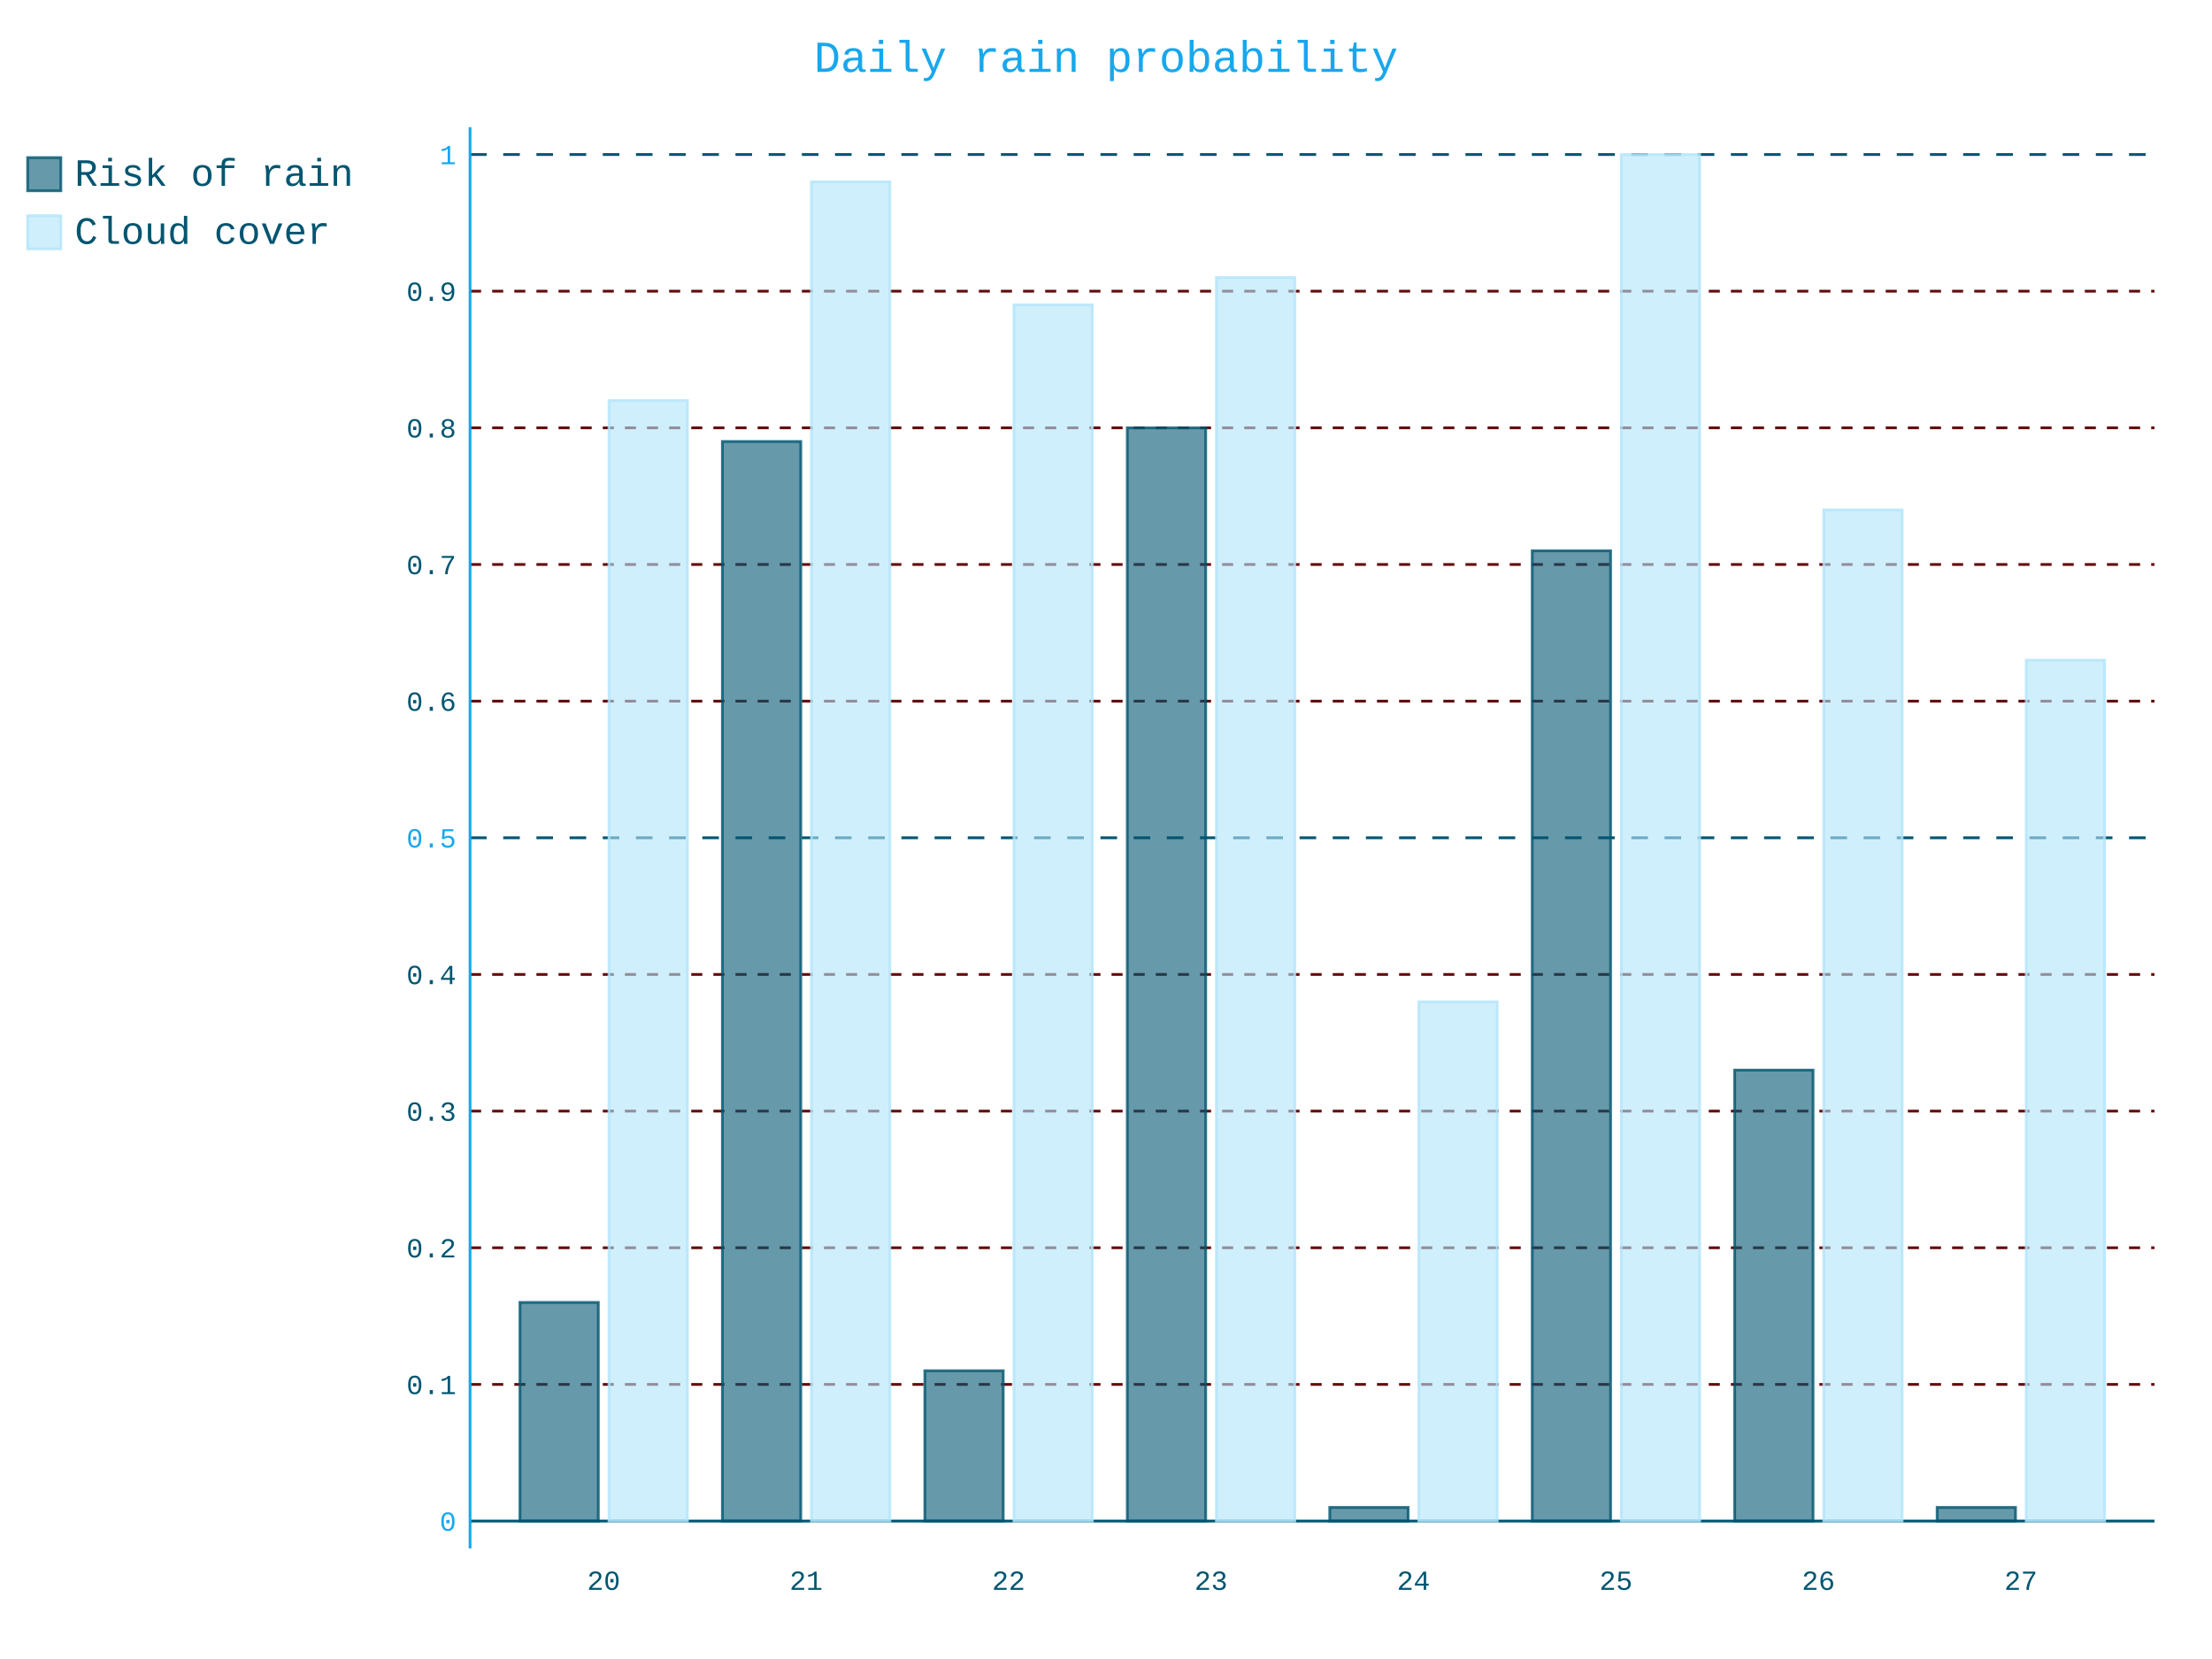
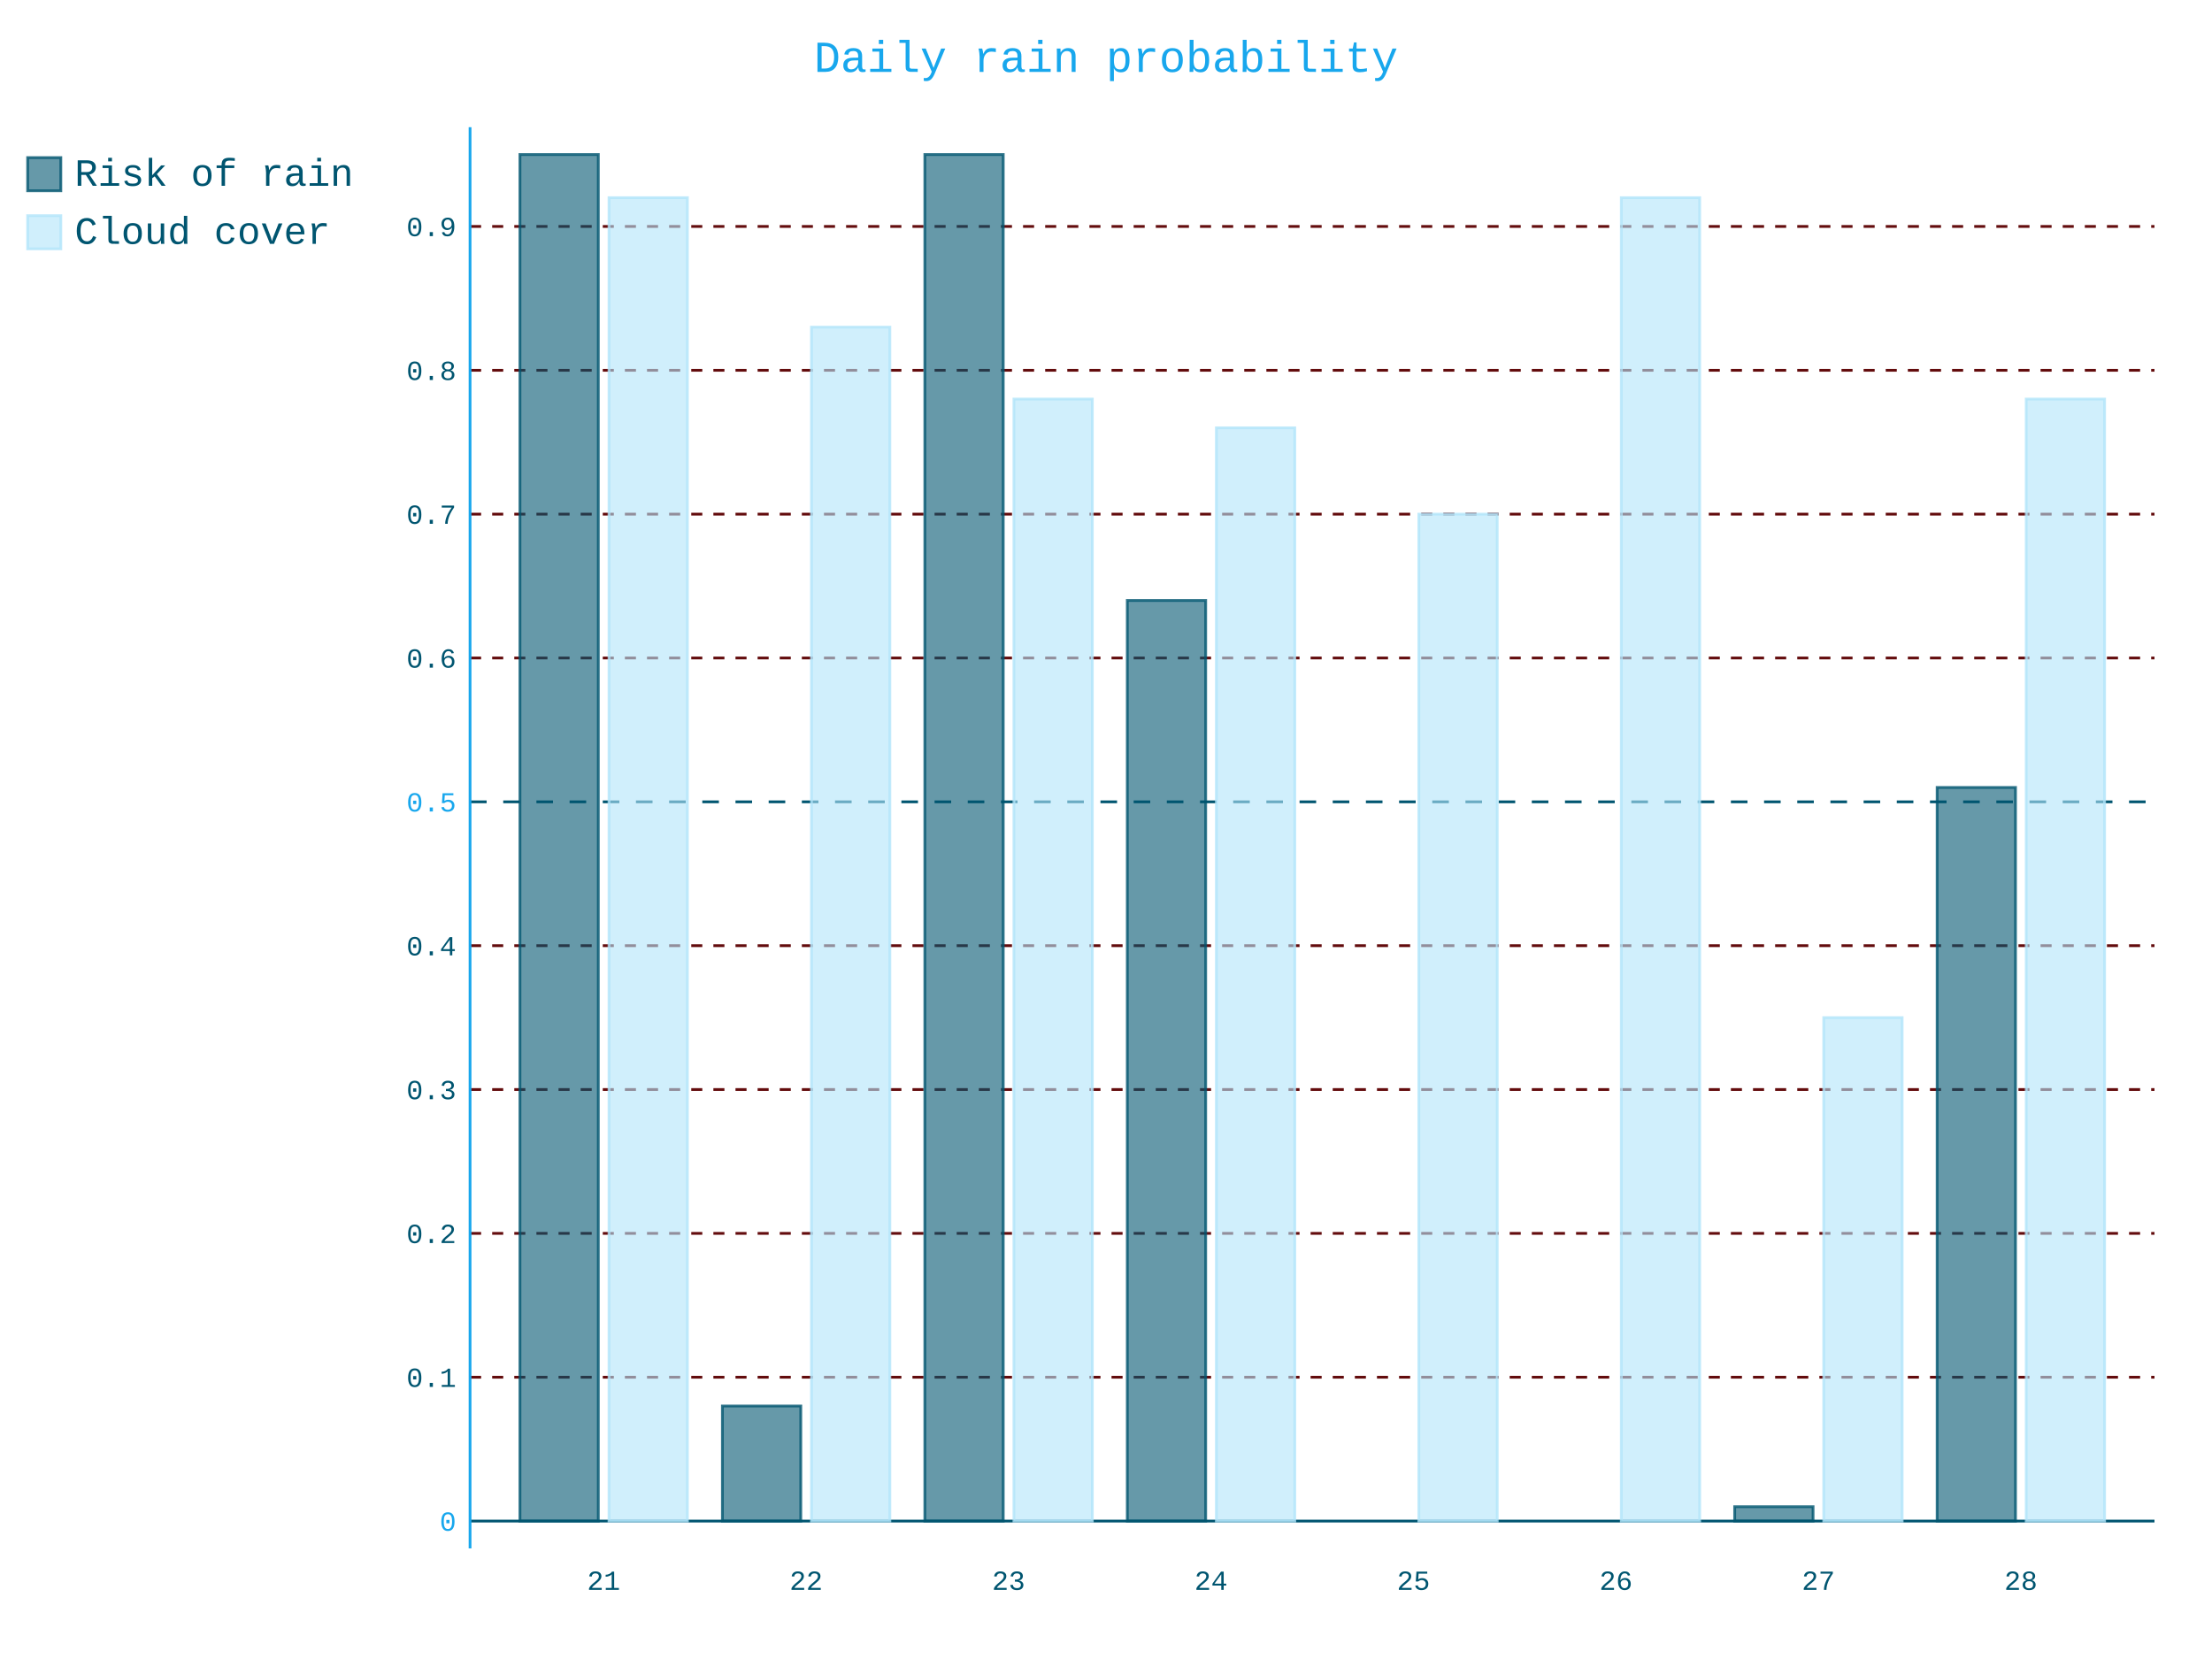
- <svg xmlns="http://www.w3.org/2000/svg" id="chart-04301387-f882-4f8c-9678-59dd9f7fef5e" class="pygal-chart" viewBox="0 0 800 600">
+ <svg xmlns="http://www.w3.org/2000/svg" id="chart-843fe69b-4988-49a4-86b1-8fc485ba8cad" class="pygal-chart" viewBox="0 0 800 600">
  <defs>
-     <style type="text/css">#chart-04301387-f882-4f8c-9678-59dd9f7fef5e{-webkit-user-select:none;-webkit-font-smoothing:antialiased;font-family:Consolas,"Liberation Mono",Menlo,Courier,monospace}#chart-04301387-f882-4f8c-9678-59dd9f7fef5e .title{font-family:Consolas,"Liberation Mono",Menlo,Courier,monospace;font-size:16px}#chart-04301387-f882-4f8c-9678-59dd9f7fef5e .legends .legend text{font-family:Consolas,"Liberation Mono",Menlo,Courier,monospace;font-size:14px}#chart-04301387-f882-4f8c-9678-59dd9f7fef5e .axis text{font-family:Consolas,"Liberation Mono",Menlo,Courier,monospace;font-size:10px}#chart-04301387-f882-4f8c-9678-59dd9f7fef5e .axis text.major{font-family:Consolas,"Liberation Mono",Menlo,Courier,monospace;font-size:10px}#chart-04301387-f882-4f8c-9678-59dd9f7fef5e .text-overlay text.value{font-family:Consolas,"Liberation Mono",Menlo,Courier,monospace;font-size:16px}#chart-04301387-f882-4f8c-9678-59dd9f7fef5e .text-overlay text.label{font-family:Consolas,"Liberation Mono",Menlo,Courier,monospace;font-size:10px}#chart-04301387-f882-4f8c-9678-59dd9f7fef5e .tooltip{font-family:Consolas,"Liberation Mono",Menlo,Courier,monospace;font-size:14px}#chart-04301387-f882-4f8c-9678-59dd9f7fef5e text.no_data{font-family:Consolas,"Liberation Mono",Menlo,Courier,monospace;font-size:64px}
- #chart-04301387-f882-4f8c-9678-59dd9f7fef5e{background-color:transparent}#chart-04301387-f882-4f8c-9678-59dd9f7fef5e path,#chart-04301387-f882-4f8c-9678-59dd9f7fef5e line,#chart-04301387-f882-4f8c-9678-59dd9f7fef5e rect,#chart-04301387-f882-4f8c-9678-59dd9f7fef5e circle{-webkit-transition:400ms ease-in;-moz-transition:400ms ease-in;transition:400ms ease-in}#chart-04301387-f882-4f8c-9678-59dd9f7fef5e .graph &gt; .background{fill:transparent}#chart-04301387-f882-4f8c-9678-59dd9f7fef5e .plot &gt; .background{fill:transparent}#chart-04301387-f882-4f8c-9678-59dd9f7fef5e .graph{fill:#005570}#chart-04301387-f882-4f8c-9678-59dd9f7fef5e text.no_data{fill:#18a7ed}#chart-04301387-f882-4f8c-9678-59dd9f7fef5e .title{fill:#18a7ed}#chart-04301387-f882-4f8c-9678-59dd9f7fef5e .legends .legend text{fill:#005570}#chart-04301387-f882-4f8c-9678-59dd9f7fef5e .legends .legend:hover text{fill:#18a7ed}#chart-04301387-f882-4f8c-9678-59dd9f7fef5e .axis .line{stroke:#18a7ed}#chart-04301387-f882-4f8c-9678-59dd9f7fef5e .axis .guide.line{stroke:#630C0D}#chart-04301387-f882-4f8c-9678-59dd9f7fef5e .axis .major.line{stroke:#005570}#chart-04301387-f882-4f8c-9678-59dd9f7fef5e .axis text.major{fill:#18a7ed}#chart-04301387-f882-4f8c-9678-59dd9f7fef5e .axis.y .guides:hover .guide.line,#chart-04301387-f882-4f8c-9678-59dd9f7fef5e .line-graph .axis.x .guides:hover .guide.line,#chart-04301387-f882-4f8c-9678-59dd9f7fef5e .stackedline-graph .axis.x .guides:hover .guide.line,#chart-04301387-f882-4f8c-9678-59dd9f7fef5e .xy-graph .axis.x .guides:hover .guide.line{stroke:#18a7ed}#chart-04301387-f882-4f8c-9678-59dd9f7fef5e .axis .guides:hover text{fill:#18a7ed}#chart-04301387-f882-4f8c-9678-59dd9f7fef5e .reactive{fill-opacity:.6;stroke-opacity:.8}#chart-04301387-f882-4f8c-9678-59dd9f7fef5e .ci{stroke:#005570}#chart-04301387-f882-4f8c-9678-59dd9f7fef5e .reactive.active,#chart-04301387-f882-4f8c-9678-59dd9f7fef5e .active .reactive{fill-opacity:.9;stroke-opacity:.9;stroke-width:4}#chart-04301387-f882-4f8c-9678-59dd9f7fef5e .ci .reactive.active{stroke-width:1.5}#chart-04301387-f882-4f8c-9678-59dd9f7fef5e .series text{fill:#18a7ed}#chart-04301387-f882-4f8c-9678-59dd9f7fef5e .tooltip rect{fill:transparent;stroke:#18a7ed;-webkit-transition:opacity 400ms ease-in;-moz-transition:opacity 400ms ease-in;transition:opacity 400ms ease-in}#chart-04301387-f882-4f8c-9678-59dd9f7fef5e .tooltip .label{fill:#005570}#chart-04301387-f882-4f8c-9678-59dd9f7fef5e .tooltip .label{fill:#005570}#chart-04301387-f882-4f8c-9678-59dd9f7fef5e .tooltip .legend{font-size:.8em;fill:#630C0D}#chart-04301387-f882-4f8c-9678-59dd9f7fef5e .tooltip .x_label{font-size:.6em;fill:#18a7ed}#chart-04301387-f882-4f8c-9678-59dd9f7fef5e .tooltip .xlink{font-size:.5em;text-decoration:underline}#chart-04301387-f882-4f8c-9678-59dd9f7fef5e .tooltip .value{font-size:1.5em}#chart-04301387-f882-4f8c-9678-59dd9f7fef5e .bound{font-size:.5em}#chart-04301387-f882-4f8c-9678-59dd9f7fef5e .max-value{font-size:.75em;fill:#630C0D}#chart-04301387-f882-4f8c-9678-59dd9f7fef5e .map-element{fill:transparent;stroke:#630C0D !important}#chart-04301387-f882-4f8c-9678-59dd9f7fef5e .map-element .reactive{fill-opacity:inherit;stroke-opacity:inherit}#chart-04301387-f882-4f8c-9678-59dd9f7fef5e .color-0,#chart-04301387-f882-4f8c-9678-59dd9f7fef5e .color-0 a:visited{stroke:#005570;fill:#005570}#chart-04301387-f882-4f8c-9678-59dd9f7fef5e .color-1,#chart-04301387-f882-4f8c-9678-59dd9f7fef5e .color-1 a:visited{stroke:#b1e4fa;fill:#b1e4fa}#chart-04301387-f882-4f8c-9678-59dd9f7fef5e .text-overlay .color-0 text{fill:black}#chart-04301387-f882-4f8c-9678-59dd9f7fef5e .text-overlay .color-1 text{fill:black}
- #chart-04301387-f882-4f8c-9678-59dd9f7fef5e text.no_data{text-anchor:middle}#chart-04301387-f882-4f8c-9678-59dd9f7fef5e .guide.line{fill:none}#chart-04301387-f882-4f8c-9678-59dd9f7fef5e .centered{text-anchor:middle}#chart-04301387-f882-4f8c-9678-59dd9f7fef5e .title{text-anchor:middle}#chart-04301387-f882-4f8c-9678-59dd9f7fef5e .legends .legend text{fill-opacity:1}#chart-04301387-f882-4f8c-9678-59dd9f7fef5e .axis.x text{text-anchor:middle}#chart-04301387-f882-4f8c-9678-59dd9f7fef5e .axis.x:not(.web) text[transform]{text-anchor:start}#chart-04301387-f882-4f8c-9678-59dd9f7fef5e .axis.x:not(.web) text[transform].backwards{text-anchor:end}#chart-04301387-f882-4f8c-9678-59dd9f7fef5e .axis.y text{text-anchor:end}#chart-04301387-f882-4f8c-9678-59dd9f7fef5e .axis.y text[transform].backwards{text-anchor:start}#chart-04301387-f882-4f8c-9678-59dd9f7fef5e .axis.y2 text{text-anchor:start}#chart-04301387-f882-4f8c-9678-59dd9f7fef5e .axis.y2 text[transform].backwards{text-anchor:end}#chart-04301387-f882-4f8c-9678-59dd9f7fef5e .axis .guide.line{stroke-dasharray:4,4}#chart-04301387-f882-4f8c-9678-59dd9f7fef5e .axis .major.guide.line{stroke-dasharray:6,6}#chart-04301387-f882-4f8c-9678-59dd9f7fef5e .horizontal .axis.y .guide.line,#chart-04301387-f882-4f8c-9678-59dd9f7fef5e .horizontal .axis.y2 .guide.line,#chart-04301387-f882-4f8c-9678-59dd9f7fef5e .vertical .axis.x .guide.line{opacity:0}#chart-04301387-f882-4f8c-9678-59dd9f7fef5e .horizontal .axis.always_show .guide.line,#chart-04301387-f882-4f8c-9678-59dd9f7fef5e .vertical .axis.always_show .guide.line{opacity:1 !important}#chart-04301387-f882-4f8c-9678-59dd9f7fef5e .axis.y .guides:hover .guide.line,#chart-04301387-f882-4f8c-9678-59dd9f7fef5e .axis.y2 .guides:hover .guide.line,#chart-04301387-f882-4f8c-9678-59dd9f7fef5e .axis.x .guides:hover .guide.line{opacity:1}#chart-04301387-f882-4f8c-9678-59dd9f7fef5e .axis .guides:hover text{opacity:1}#chart-04301387-f882-4f8c-9678-59dd9f7fef5e .nofill{fill:none}#chart-04301387-f882-4f8c-9678-59dd9f7fef5e .subtle-fill{fill-opacity:.2}#chart-04301387-f882-4f8c-9678-59dd9f7fef5e .dot{stroke-width:1px;fill-opacity:1}#chart-04301387-f882-4f8c-9678-59dd9f7fef5e .dot.active{stroke-width:5px}#chart-04301387-f882-4f8c-9678-59dd9f7fef5e .dot.negative{fill:transparent}#chart-04301387-f882-4f8c-9678-59dd9f7fef5e text,#chart-04301387-f882-4f8c-9678-59dd9f7fef5e tspan{stroke:none !important}#chart-04301387-f882-4f8c-9678-59dd9f7fef5e .series text.active{opacity:1}#chart-04301387-f882-4f8c-9678-59dd9f7fef5e .tooltip rect{fill-opacity:.95;stroke-width:.5}#chart-04301387-f882-4f8c-9678-59dd9f7fef5e .tooltip text{fill-opacity:1}#chart-04301387-f882-4f8c-9678-59dd9f7fef5e .showable{visibility:hidden}#chart-04301387-f882-4f8c-9678-59dd9f7fef5e .showable.shown{visibility:visible}#chart-04301387-f882-4f8c-9678-59dd9f7fef5e .gauge-background{fill:rgba(229,229,229,1);stroke:none}#chart-04301387-f882-4f8c-9678-59dd9f7fef5e .bg-lines{stroke:transparent;stroke-width:2px}</style>
+     <style type="text/css">#chart-843fe69b-4988-49a4-86b1-8fc485ba8cad{-webkit-user-select:none;-webkit-font-smoothing:antialiased;font-family:Consolas,"Liberation Mono",Menlo,Courier,monospace}#chart-843fe69b-4988-49a4-86b1-8fc485ba8cad .title{font-family:Consolas,"Liberation Mono",Menlo,Courier,monospace;font-size:16px}#chart-843fe69b-4988-49a4-86b1-8fc485ba8cad .legends .legend text{font-family:Consolas,"Liberation Mono",Menlo,Courier,monospace;font-size:14px}#chart-843fe69b-4988-49a4-86b1-8fc485ba8cad .axis text{font-family:Consolas,"Liberation Mono",Menlo,Courier,monospace;font-size:10px}#chart-843fe69b-4988-49a4-86b1-8fc485ba8cad .axis text.major{font-family:Consolas,"Liberation Mono",Menlo,Courier,monospace;font-size:10px}#chart-843fe69b-4988-49a4-86b1-8fc485ba8cad .text-overlay text.value{font-family:Consolas,"Liberation Mono",Menlo,Courier,monospace;font-size:16px}#chart-843fe69b-4988-49a4-86b1-8fc485ba8cad .text-overlay text.label{font-family:Consolas,"Liberation Mono",Menlo,Courier,monospace;font-size:10px}#chart-843fe69b-4988-49a4-86b1-8fc485ba8cad .tooltip{font-family:Consolas,"Liberation Mono",Menlo,Courier,monospace;font-size:14px}#chart-843fe69b-4988-49a4-86b1-8fc485ba8cad text.no_data{font-family:Consolas,"Liberation Mono",Menlo,Courier,monospace;font-size:64px}
+ #chart-843fe69b-4988-49a4-86b1-8fc485ba8cad{background-color:transparent}#chart-843fe69b-4988-49a4-86b1-8fc485ba8cad path,#chart-843fe69b-4988-49a4-86b1-8fc485ba8cad line,#chart-843fe69b-4988-49a4-86b1-8fc485ba8cad rect,#chart-843fe69b-4988-49a4-86b1-8fc485ba8cad circle{-webkit-transition:400ms ease-in;-moz-transition:400ms ease-in;transition:400ms ease-in}#chart-843fe69b-4988-49a4-86b1-8fc485ba8cad .graph &gt; .background{fill:transparent}#chart-843fe69b-4988-49a4-86b1-8fc485ba8cad .plot &gt; .background{fill:transparent}#chart-843fe69b-4988-49a4-86b1-8fc485ba8cad .graph{fill:#005570}#chart-843fe69b-4988-49a4-86b1-8fc485ba8cad text.no_data{fill:#18a7ed}#chart-843fe69b-4988-49a4-86b1-8fc485ba8cad .title{fill:#18a7ed}#chart-843fe69b-4988-49a4-86b1-8fc485ba8cad .legends .legend text{fill:#005570}#chart-843fe69b-4988-49a4-86b1-8fc485ba8cad .legends .legend:hover text{fill:#18a7ed}#chart-843fe69b-4988-49a4-86b1-8fc485ba8cad .axis .line{stroke:#18a7ed}#chart-843fe69b-4988-49a4-86b1-8fc485ba8cad .axis .guide.line{stroke:#630C0D}#chart-843fe69b-4988-49a4-86b1-8fc485ba8cad .axis .major.line{stroke:#005570}#chart-843fe69b-4988-49a4-86b1-8fc485ba8cad .axis text.major{fill:#18a7ed}#chart-843fe69b-4988-49a4-86b1-8fc485ba8cad .axis.y .guides:hover .guide.line,#chart-843fe69b-4988-49a4-86b1-8fc485ba8cad .line-graph .axis.x .guides:hover .guide.line,#chart-843fe69b-4988-49a4-86b1-8fc485ba8cad .stackedline-graph .axis.x .guides:hover .guide.line,#chart-843fe69b-4988-49a4-86b1-8fc485ba8cad .xy-graph .axis.x .guides:hover .guide.line{stroke:#18a7ed}#chart-843fe69b-4988-49a4-86b1-8fc485ba8cad .axis .guides:hover text{fill:#18a7ed}#chart-843fe69b-4988-49a4-86b1-8fc485ba8cad .reactive{fill-opacity:.6;stroke-opacity:.8}#chart-843fe69b-4988-49a4-86b1-8fc485ba8cad .ci{stroke:#005570}#chart-843fe69b-4988-49a4-86b1-8fc485ba8cad .reactive.active,#chart-843fe69b-4988-49a4-86b1-8fc485ba8cad .active .reactive{fill-opacity:.9;stroke-opacity:.9;stroke-width:4}#chart-843fe69b-4988-49a4-86b1-8fc485ba8cad .ci .reactive.active{stroke-width:1.5}#chart-843fe69b-4988-49a4-86b1-8fc485ba8cad .series text{fill:#18a7ed}#chart-843fe69b-4988-49a4-86b1-8fc485ba8cad .tooltip rect{fill:transparent;stroke:#18a7ed;-webkit-transition:opacity 400ms ease-in;-moz-transition:opacity 400ms ease-in;transition:opacity 400ms ease-in}#chart-843fe69b-4988-49a4-86b1-8fc485ba8cad .tooltip .label{fill:#005570}#chart-843fe69b-4988-49a4-86b1-8fc485ba8cad .tooltip .label{fill:#005570}#chart-843fe69b-4988-49a4-86b1-8fc485ba8cad .tooltip .legend{font-size:.8em;fill:#630C0D}#chart-843fe69b-4988-49a4-86b1-8fc485ba8cad .tooltip .x_label{font-size:.6em;fill:#18a7ed}#chart-843fe69b-4988-49a4-86b1-8fc485ba8cad .tooltip .xlink{font-size:.5em;text-decoration:underline}#chart-843fe69b-4988-49a4-86b1-8fc485ba8cad .tooltip .value{font-size:1.5em}#chart-843fe69b-4988-49a4-86b1-8fc485ba8cad .bound{font-size:.5em}#chart-843fe69b-4988-49a4-86b1-8fc485ba8cad .max-value{font-size:.75em;fill:#630C0D}#chart-843fe69b-4988-49a4-86b1-8fc485ba8cad .map-element{fill:transparent;stroke:#630C0D !important}#chart-843fe69b-4988-49a4-86b1-8fc485ba8cad .map-element .reactive{fill-opacity:inherit;stroke-opacity:inherit}#chart-843fe69b-4988-49a4-86b1-8fc485ba8cad .color-0,#chart-843fe69b-4988-49a4-86b1-8fc485ba8cad .color-0 a:visited{stroke:#005570;fill:#005570}#chart-843fe69b-4988-49a4-86b1-8fc485ba8cad .color-1,#chart-843fe69b-4988-49a4-86b1-8fc485ba8cad .color-1 a:visited{stroke:#b1e4fa;fill:#b1e4fa}#chart-843fe69b-4988-49a4-86b1-8fc485ba8cad .text-overlay .color-0 text{fill:black}#chart-843fe69b-4988-49a4-86b1-8fc485ba8cad .text-overlay .color-1 text{fill:black}
+ #chart-843fe69b-4988-49a4-86b1-8fc485ba8cad text.no_data{text-anchor:middle}#chart-843fe69b-4988-49a4-86b1-8fc485ba8cad .guide.line{fill:none}#chart-843fe69b-4988-49a4-86b1-8fc485ba8cad .centered{text-anchor:middle}#chart-843fe69b-4988-49a4-86b1-8fc485ba8cad .title{text-anchor:middle}#chart-843fe69b-4988-49a4-86b1-8fc485ba8cad .legends .legend text{fill-opacity:1}#chart-843fe69b-4988-49a4-86b1-8fc485ba8cad .axis.x text{text-anchor:middle}#chart-843fe69b-4988-49a4-86b1-8fc485ba8cad .axis.x:not(.web) text[transform]{text-anchor:start}#chart-843fe69b-4988-49a4-86b1-8fc485ba8cad .axis.x:not(.web) text[transform].backwards{text-anchor:end}#chart-843fe69b-4988-49a4-86b1-8fc485ba8cad .axis.y text{text-anchor:end}#chart-843fe69b-4988-49a4-86b1-8fc485ba8cad .axis.y text[transform].backwards{text-anchor:start}#chart-843fe69b-4988-49a4-86b1-8fc485ba8cad .axis.y2 text{text-anchor:start}#chart-843fe69b-4988-49a4-86b1-8fc485ba8cad .axis.y2 text[transform].backwards{text-anchor:end}#chart-843fe69b-4988-49a4-86b1-8fc485ba8cad .axis .guide.line{stroke-dasharray:4,4}#chart-843fe69b-4988-49a4-86b1-8fc485ba8cad .axis .major.guide.line{stroke-dasharray:6,6}#chart-843fe69b-4988-49a4-86b1-8fc485ba8cad .horizontal .axis.y .guide.line,#chart-843fe69b-4988-49a4-86b1-8fc485ba8cad .horizontal .axis.y2 .guide.line,#chart-843fe69b-4988-49a4-86b1-8fc485ba8cad .vertical .axis.x .guide.line{opacity:0}#chart-843fe69b-4988-49a4-86b1-8fc485ba8cad .horizontal .axis.always_show .guide.line,#chart-843fe69b-4988-49a4-86b1-8fc485ba8cad .vertical .axis.always_show .guide.line{opacity:1 !important}#chart-843fe69b-4988-49a4-86b1-8fc485ba8cad .axis.y .guides:hover .guide.line,#chart-843fe69b-4988-49a4-86b1-8fc485ba8cad .axis.y2 .guides:hover .guide.line,#chart-843fe69b-4988-49a4-86b1-8fc485ba8cad .axis.x .guides:hover .guide.line{opacity:1}#chart-843fe69b-4988-49a4-86b1-8fc485ba8cad .axis .guides:hover text{opacity:1}#chart-843fe69b-4988-49a4-86b1-8fc485ba8cad .nofill{fill:none}#chart-843fe69b-4988-49a4-86b1-8fc485ba8cad .subtle-fill{fill-opacity:.2}#chart-843fe69b-4988-49a4-86b1-8fc485ba8cad .dot{stroke-width:1px;fill-opacity:1}#chart-843fe69b-4988-49a4-86b1-8fc485ba8cad .dot.active{stroke-width:5px}#chart-843fe69b-4988-49a4-86b1-8fc485ba8cad .dot.negative{fill:transparent}#chart-843fe69b-4988-49a4-86b1-8fc485ba8cad text,#chart-843fe69b-4988-49a4-86b1-8fc485ba8cad tspan{stroke:none !important}#chart-843fe69b-4988-49a4-86b1-8fc485ba8cad .series text.active{opacity:1}#chart-843fe69b-4988-49a4-86b1-8fc485ba8cad .tooltip rect{fill-opacity:.95;stroke-width:.5}#chart-843fe69b-4988-49a4-86b1-8fc485ba8cad .tooltip text{fill-opacity:1}#chart-843fe69b-4988-49a4-86b1-8fc485ba8cad .showable{visibility:hidden}#chart-843fe69b-4988-49a4-86b1-8fc485ba8cad .showable.shown{visibility:visible}#chart-843fe69b-4988-49a4-86b1-8fc485ba8cad .gauge-background{fill:rgba(229,229,229,1);stroke:none}#chart-843fe69b-4988-49a4-86b1-8fc485ba8cad .bg-lines{stroke:transparent;stroke-width:2px}</style>
  </defs>
  <g class="graph bar-graph vertical">
    <rect class="background" height="600" width="800" x="0" y="0" />
    <g class="plot" transform="translate(170, 46)">
      <rect class="background" height="514" width="609.2" x="0" y="0" />
      <g class="axis y always_show">
        <g class="guides">
          <path class="axis major line" d="M0 504.115 h609.2" />
          <text class="major" x="-5" y="507.615">0</text>
        </g>
        <g class="guides">
-           <path class="guide line" d="M0 454.692 h609.2" />
-           <text class="" x="-5" y="458.192">0.1</text>
+           <path class="guide line" d="M0 452.091 h609.2" />
+           <text class="" x="-5" y="455.591">0.1</text>
        </g>
        <g class="guides">
-           <path class="guide line" d="M0 405.269 h609.2" />
-           <text class="" x="-5" y="408.769">0.2</text>
+           <path class="guide line" d="M0 400.067 h609.2" />
+           <text class="" x="-5" y="403.567">0.2</text>
        </g>
        <g class="guides">
-           <path class="guide line" d="M0 355.846 h609.2" />
-           <text class="" x="-5" y="359.346">0.3</text>
+           <path class="guide line" d="M0 348.043 h609.2" />
+           <text class="" x="-5" y="351.543">0.3</text>
        </g>
        <g class="guides">
-           <path class="guide line" d="M0 306.423 h609.2" />
-           <text class="" x="-5" y="309.923">0.4</text>
+           <path class="guide line" d="M0 296.018 h609.2" />
+           <text class="" x="-5" y="299.518">0.4</text>
        </g>
        <g class="guides">
-           <path class="major guide line" d="M0 257 h609.2" />
-           <text class="major" x="-5" y="260.5">0.5</text>
+           <path class="major guide line" d="M0 243.994 h609.2" />
+           <text class="major" x="-5" y="247.494">0.5</text>
        </g>
        <g class="guides">
-           <path class="guide line" d="M0 207.577 h609.2" />
-           <text class="" x="-5" y="211.077">0.6</text>
+           <path class="guide line" d="M0 191.97 h609.2" />
+           <text class="" x="-5" y="195.47">0.6</text>
        </g>
        <g class="guides">
-           <path class="guide line" d="M0 158.154 h609.2" />
-           <text class="" x="-5" y="161.654">0.7</text>
+           <path class="guide line" d="M0 139.945 h609.2" />
+           <text class="" x="-5" y="143.445">0.7</text>
        </g>
        <g class="guides">
-           <path class="guide line" d="M0 108.731 h609.2" />
-           <text class="" x="-5" y="112.231">0.8</text>
+           <path class="guide line" d="M0 87.921 h609.2" />
+           <text class="" x="-5" y="91.421">0.8</text>
        </g>
        <g class="guides">
-           <path class="guide line" d="M0 59.308 h609.2" />
-           <text class="" x="-5" y="62.808">0.9</text>
-         </g>
-         <g class="guides">
-           <path class="major guide line" d="M0 9.885 h609.2" />
-           <text class="major" x="-5" y="13.385">1</text>
+           <path class="guide line" d="M0 35.897 h609.2" />
+           <text class="" x="-5" y="39.397">0.9</text>
        </g>
      </g>
      <g class="axis x">
        <path class="line" d="M0 0 v514" />
        <g class="guides">
          <path class="guide line" d="M48.326 0 v514" />
-           <text class="" x="48.326" y="529.0">20</text>
+           <text class="" x="48.326" y="529.0">21</text>
        </g>
        <g class="guides">
          <path class="guide line" d="M121.547 0 v514" />
-           <text class="" x="121.547" y="529.0">21</text>
+           <text class="" x="121.547" y="529.0">22</text>
        </g>
        <g class="guides">
          <path class="guide line" d="M194.768 0 v514" />
-           <text class="" x="194.768" y="529.0">22</text>
+           <text class="" x="194.768" y="529.0">23</text>
        </g>
        <g class="guides">
          <path class="guide line" d="M267.989 0 v514" />
-           <text class="" x="267.989" y="529.0">23</text>
+           <text class="" x="267.989" y="529.0">24</text>
        </g>
        <g class="guides">
          <path class="guide line" d="M341.211 0 v514" />
-           <text class="" x="341.211" y="529.0">24</text>
+           <text class="" x="341.211" y="529.0">25</text>
        </g>
        <g class="guides">
          <path class="guide line" d="M414.432 0 v514" />
-           <text class="" x="414.432" y="529.0">25</text>
+           <text class="" x="414.432" y="529.0">26</text>
        </g>
        <g class="guides">
          <path class="guide line" d="M487.653 0 v514" />
-           <text class="" x="487.653" y="529.0">26</text>
+           <text class="" x="487.653" y="529.0">27</text>
        </g>
        <g class="guides">
          <path class="guide line" d="M560.874 0 v514" />
-           <text class="" x="560.874" y="529.0">27</text>
+           <text class="" x="560.874" y="529.0">28</text>
        </g>
      </g>
      <g class="series serie-0 color-0">
        <g class="bars">
          <g class="bar">
-             <rect class="rect reactive tooltip-trigger" height="79.077" rx="0" ry="0" width="28.351" x="18.042" y="425.038" />
+             <rect class="rect reactive tooltip-trigger" height="494.231" rx="0" ry="0" width="28.351" x="18.042" y="9.885" />
          </g>
          <g class="bar">
-             <rect class="rect reactive tooltip-trigger" height="390.442" rx="0" ry="0" width="28.351" x="91.263" y="113.673" />
+             <rect class="rect reactive tooltip-trigger" height="41.619" rx="0" ry="0" width="28.351" x="91.263" y="462.496" />
          </g>
          <g class="bar">
-             <rect class="rect reactive tooltip-trigger" height="54.365" rx="0" ry="0" width="28.351" x="164.484" y="449.75" />
+             <rect class="rect reactive tooltip-trigger" height="494.231" rx="0" ry="0" width="28.351" x="164.484" y="9.885" />
          </g>
          <g class="bar">
-             <rect class="rect reactive tooltip-trigger" height="395.385" rx="0" ry="0" width="28.351" x="237.705" y="108.731" />
+             <rect class="rect reactive tooltip-trigger" height="332.955" rx="0" ry="0" width="28.351" x="237.705" y="171.16" />
          </g>
          <g class="bar">
-             <rect class="rect reactive tooltip-trigger" height="4.942" rx="0" ry="0" width="28.351" x="310.926" y="499.173" />
+             <rect class="rect reactive tooltip-trigger" height="0.0" rx="0" ry="0" width="28.351" x="310.926" y="504.115" />
          </g>
          <g class="bar">
-             <rect class="rect reactive tooltip-trigger" height="350.904" rx="0" ry="0" width="28.351" x="384.147" y="153.212" />
+             <rect class="rect reactive tooltip-trigger" height="0.0" rx="0" ry="0" width="28.351" x="384.147" y="504.115" />
          </g>
          <g class="bar">
-             <rect class="rect reactive tooltip-trigger" height="163.096" rx="0" ry="0" width="28.351" x="457.369" y="341.019" />
+             <rect class="rect reactive tooltip-trigger" height="5.202" rx="0" ry="0" width="28.351" x="457.369" y="498.913" />
          </g>
          <g class="bar">
-             <rect class="rect reactive tooltip-trigger" height="4.942" rx="0" ry="0" width="28.351" x="530.59" y="499.173" />
+             <rect class="rect reactive tooltip-trigger" height="265.324" rx="0" ry="0" width="28.351" x="530.59" y="238.791" />
          </g>
        </g>
      </g>
      <g class="series serie-1 color-1">
        <g class="bars">
          <g class="bar">
-             <rect class="rect reactive tooltip-trigger" height="405.269" rx="0" ry="0" width="28.351" x="50.259" y="98.846" />
+             <rect class="rect reactive tooltip-trigger" height="478.623" rx="0" ry="0" width="28.351" x="50.259" y="25.492" />
          </g>
          <g class="bar">
-             <rect class="rect reactive tooltip-trigger" height="484.346" rx="0" ry="0" width="28.351" x="123.48" y="19.769" />
+             <rect class="rect reactive tooltip-trigger" height="431.802" rx="0" ry="0" width="28.351" x="123.48" y="72.314" />
          </g>
          <g class="bar">
-             <rect class="rect reactive tooltip-trigger" height="439.865" rx="0" ry="0" width="28.351" x="196.701" y="64.25" />
+             <rect class="rect reactive tooltip-trigger" height="405.789" rx="0" ry="0" width="28.351" x="196.701" y="98.326" />
          </g>
          <g class="bar">
-             <rect class="rect reactive tooltip-trigger" height="449.75" rx="0" ry="0" width="28.351" x="269.922" y="54.365" />
+             <rect class="rect reactive tooltip-trigger" height="395.385" rx="0" ry="0" width="28.351" x="269.922" y="108.731" />
          </g>
          <g class="bar">
-             <rect class="rect reactive tooltip-trigger" height="187.808" rx="0" ry="0" width="28.351" x="343.144" y="316.308" />
+             <rect class="rect reactive tooltip-trigger" height="364.17" rx="0" ry="0" width="28.351" x="343.144" y="139.945" />
          </g>
          <g class="bar">
-             <rect class="rect reactive tooltip-trigger" height="494.231" rx="0" ry="0" width="28.351" x="416.365" y="9.885" />
+             <rect class="rect reactive tooltip-trigger" height="478.623" rx="0" ry="0" width="28.351" x="416.365" y="25.492" />
          </g>
          <g class="bar">
-             <rect class="rect reactive tooltip-trigger" height="365.731" rx="0" ry="0" width="28.351" x="489.586" y="138.385" />
+             <rect class="rect reactive tooltip-trigger" height="182.085" rx="0" ry="0" width="28.351" x="489.586" y="322.03" />
          </g>
          <g class="bar">
-             <rect class="rect reactive tooltip-trigger" height="311.365" rx="0" ry="0" width="28.351" x="562.807" y="192.75" />
+             <rect class="rect reactive tooltip-trigger" height="405.789" rx="0" ry="0" width="28.351" x="562.807" y="98.326" />
          </g>
        </g>
      </g>
    </g>
    <g class="titles">
      <text class="title plot_title" x="400.0" y="26">Daily rain probability</text>
    </g>
    <g class="plot overlay" transform="translate(170, 46)">
      <g class="series serie-0 color-0" />
      <g class="series serie-1 color-1" />
    </g>
    <g class="plot text-overlay" transform="translate(170, 46)">
      <g class="series serie-0 color-0" />
      <g class="series serie-1 color-1" />
    </g>
    <g class="plot tooltip-overlay" transform="translate(170, 46)">
      <g class="tooltip" style="opacity: 0" transform="translate(0 0)">
        <rect class="tooltip-box" height="0" rx="0" ry="0" width="0" />
        <g class="text" />
      </g>
    </g>
    <g class="legends" transform="translate(10, 56)">
      <g class="legend reactive activate-serie" id="activate-serie-0">
        <rect class="color-0 reactive" height="12" width="12" x="0.0" y="1.0" />
        <text x="17.0" y="11.2">Risk of rain</text>
      </g>
      <g class="legend reactive activate-serie" id="activate-serie-1">
        <rect class="color-1 reactive" height="12" width="12" x="0.0" y="22.0" />
        <text x="17.0" y="32.2">Cloud cover</text>
      </g>
    </g>
    <g class="legends" transform="translate(790, 56)" />
  </g>
</svg>
